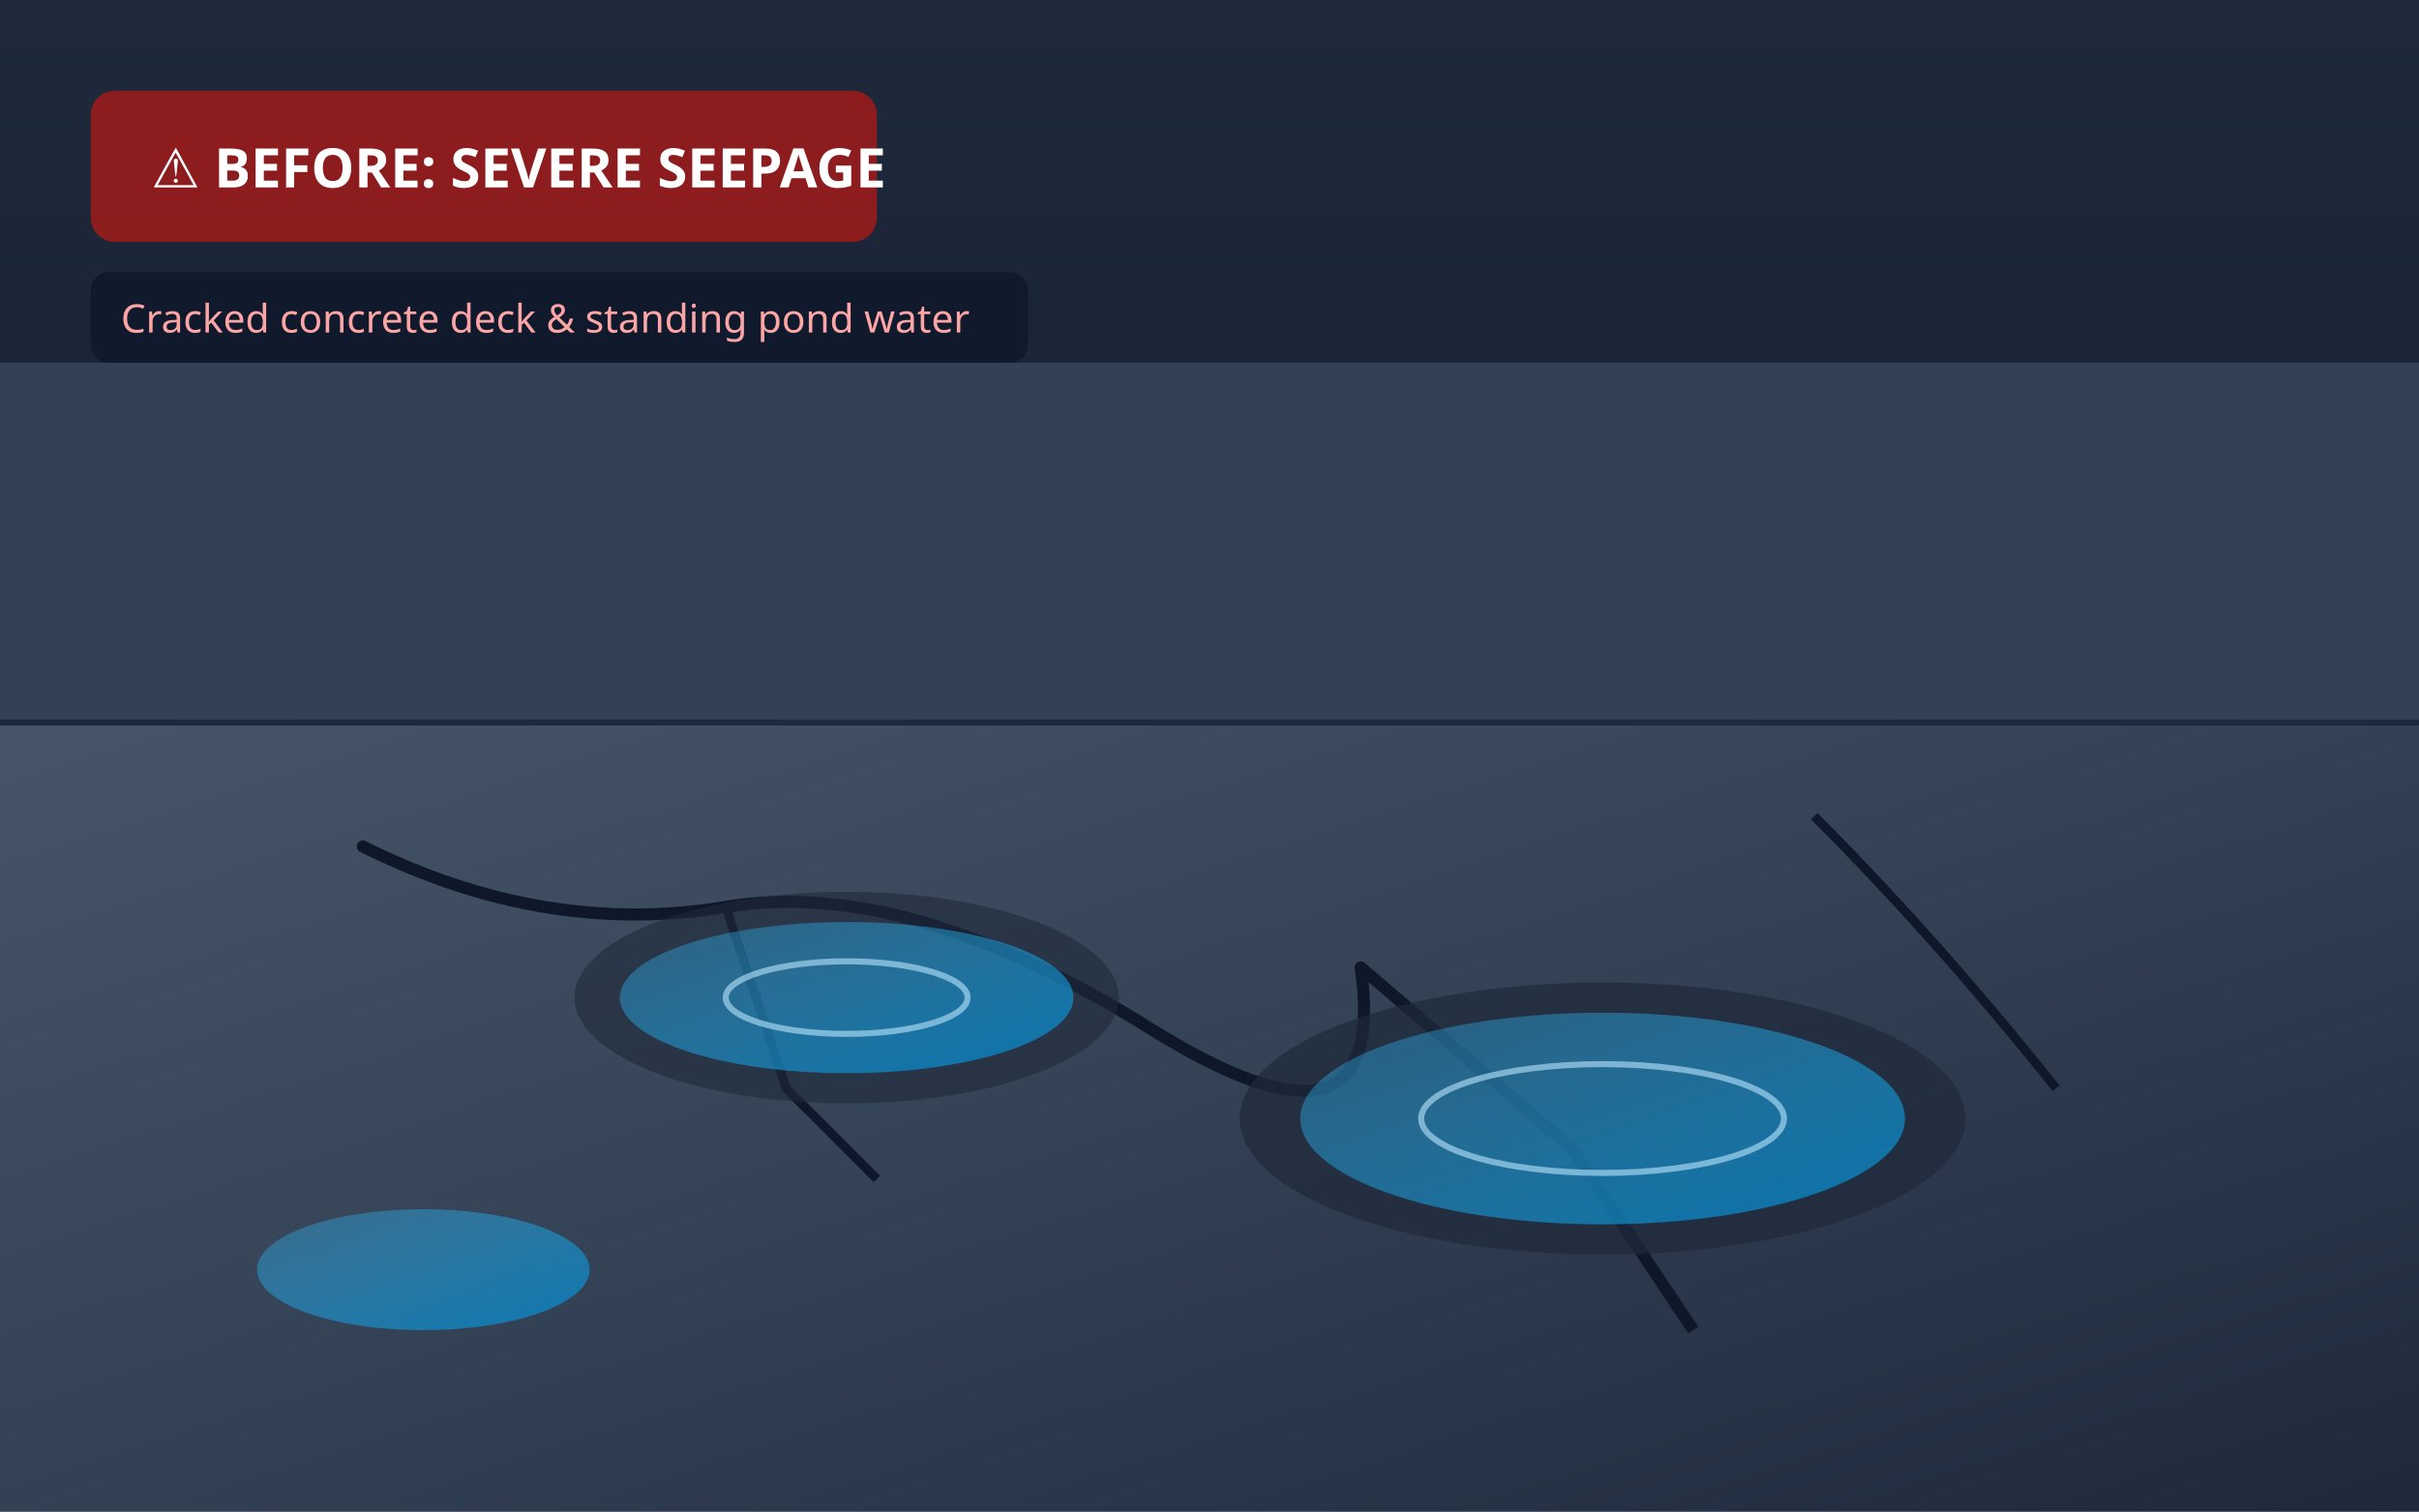
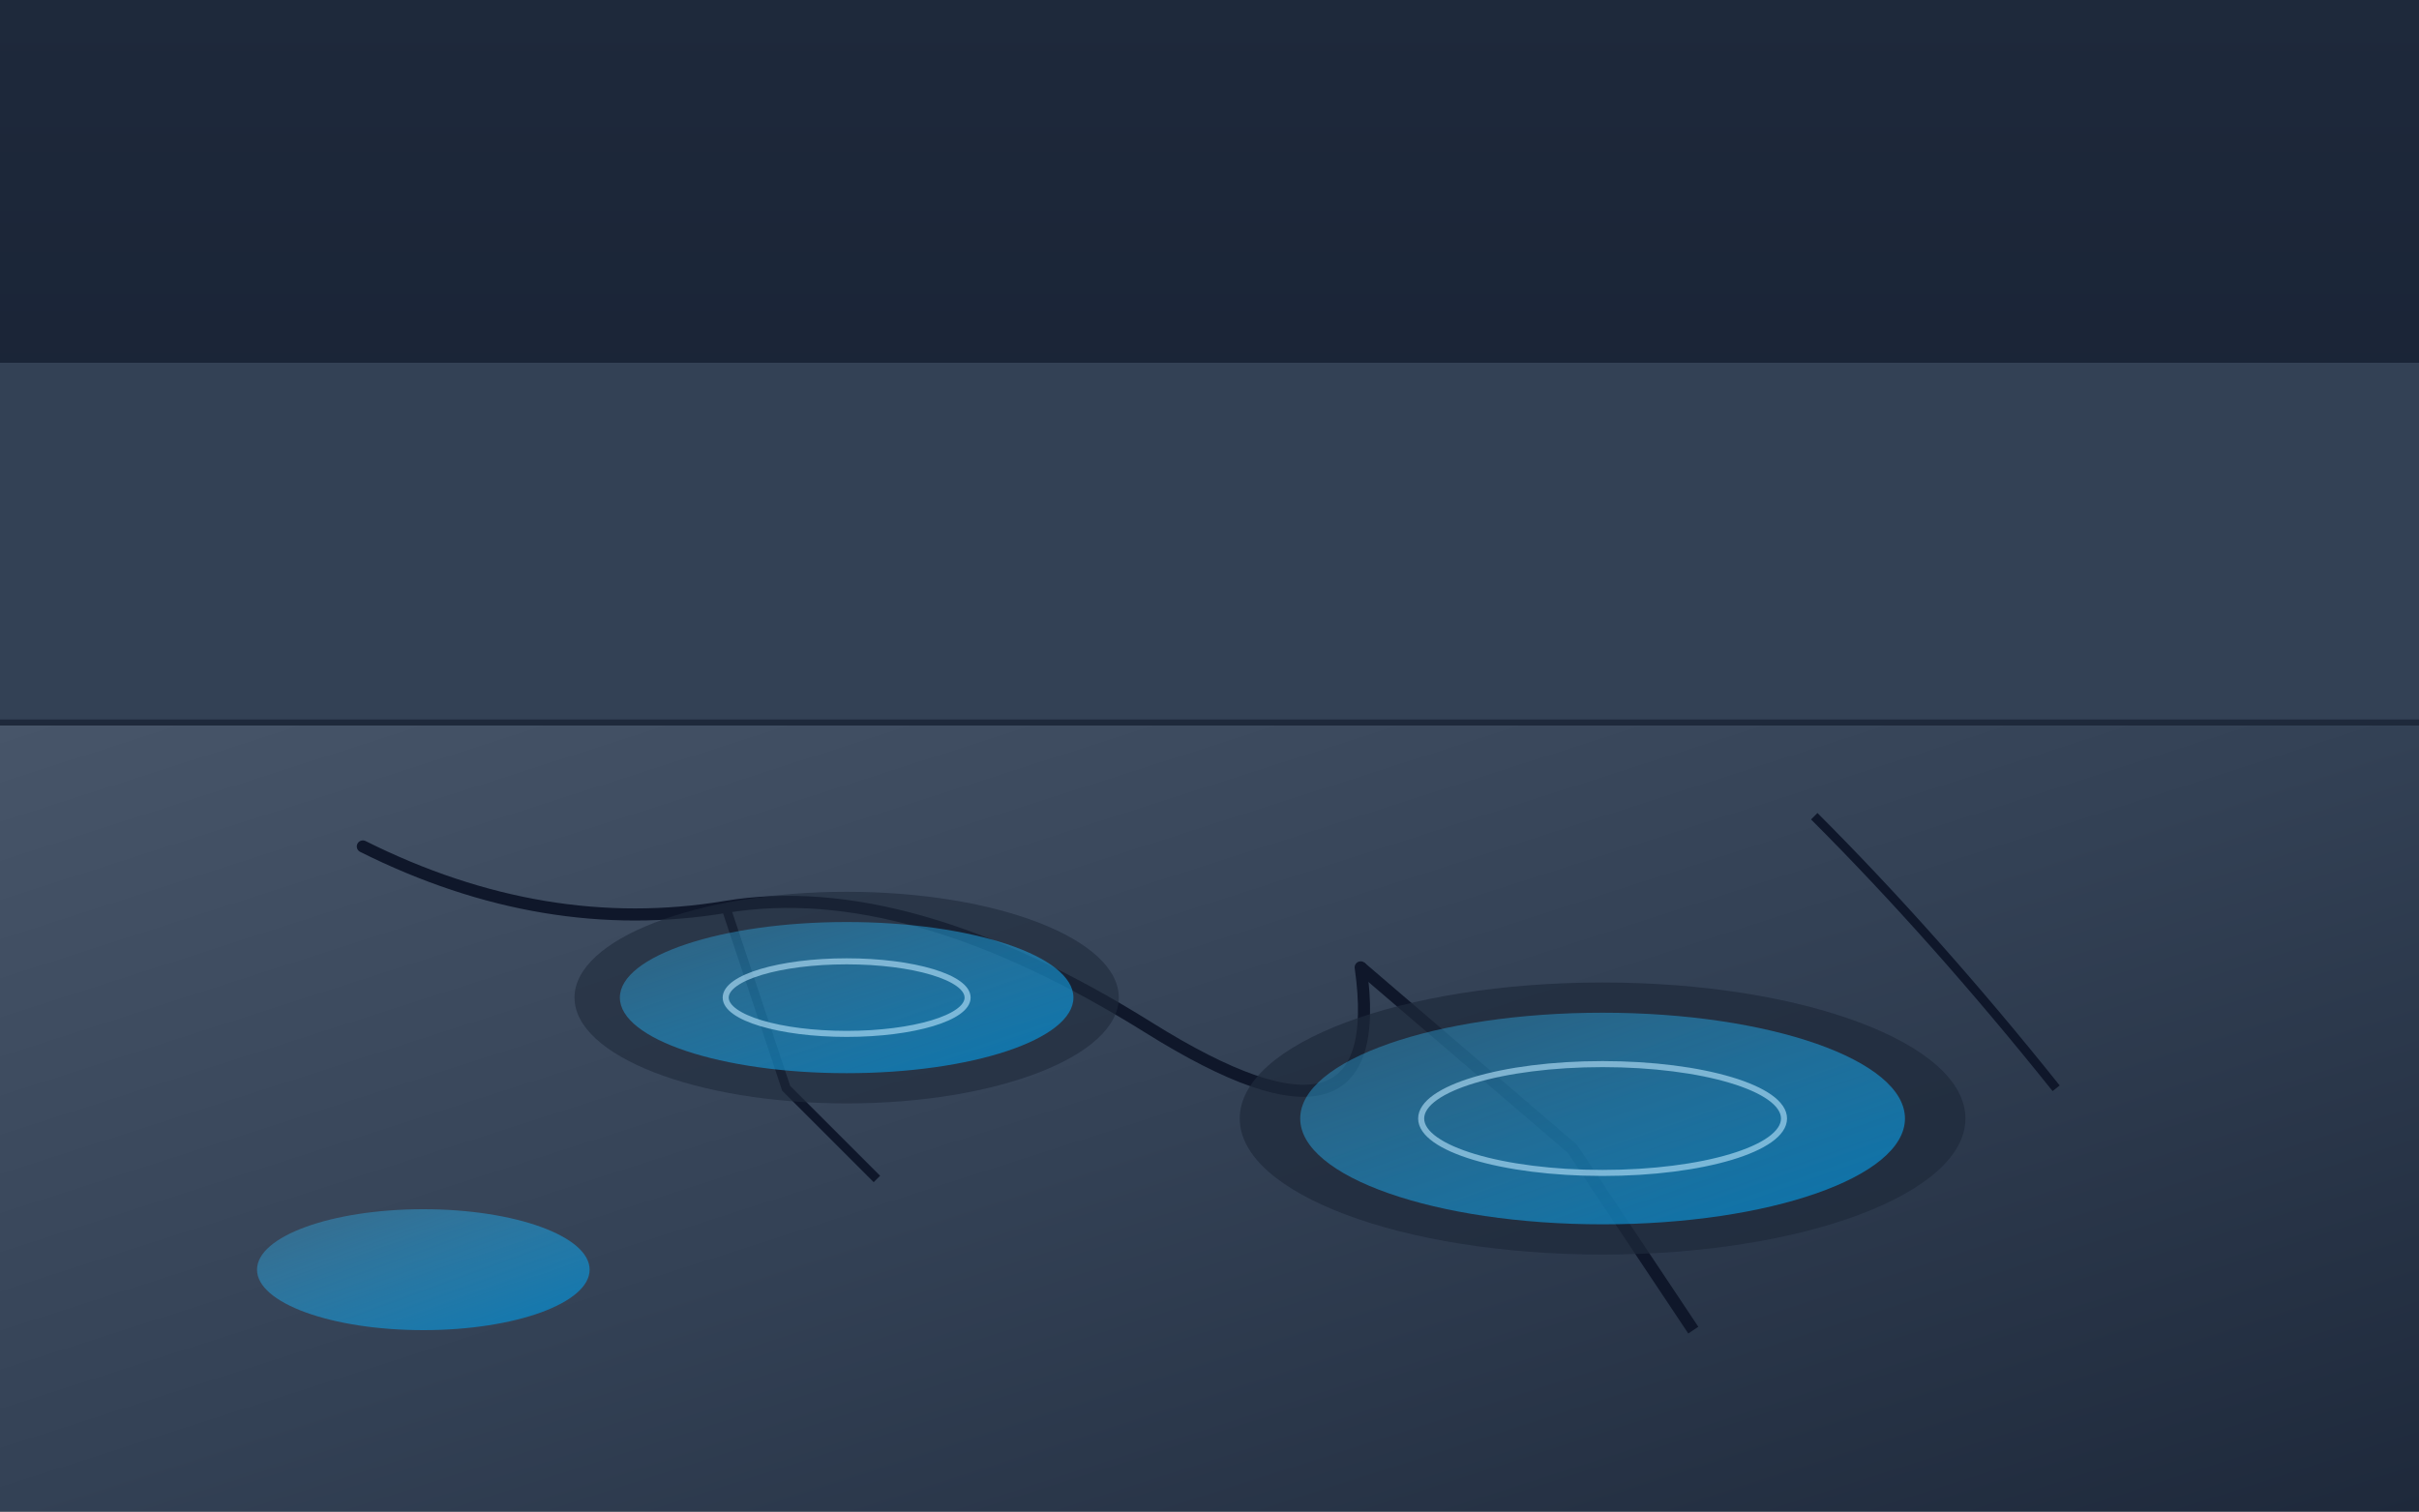
<svg xmlns="http://www.w3.org/2000/svg" viewBox="0 0 800 500" width="800" height="500">
  <defs>
+     <style>text, rect[rx="8"], rect[rx="6"] { display: none; }</style>
    <linearGradient id="skyGrad" x1="0%" y1="0%" x2="0%" y2="100%">
      <stop offset="0%" stop-color="#1e293b" />
      <stop offset="100%" stop-color="#0f172a" />
    </linearGradient>
    <linearGradient id="terraceBefore" x1="0%" y1="0%" x2="100%" y2="100%">
      <stop offset="0%" stop-color="#475569" />
      <stop offset="50%" stop-color="#334155" />
      <stop offset="100%" stop-color="#1e293b" />
    </linearGradient>
    <linearGradient id="puddleGrad" x1="0%" y1="0%" x2="100%" y2="100%">
      <stop offset="0%" stop-color="#38bdf8" stop-opacity="0.3" />
      <stop offset="100%" stop-color="#0284c7" stop-opacity="0.8" />
    </linearGradient>
  </defs>
  <rect width="800" height="500" fill="url(#skyGrad)" />
  <polygon points="0,120 800,120 800,240 0,240" fill="#334155" />
  <line x1="0" y1="240" x2="800" y2="240" stroke="#1e293b" stroke-width="4" />
  <polygon points="0,240 800,240 800,500 0,500" fill="url(#terraceBefore)" />
  <path d="M 120,280 Q 180,310 240,300 T 380,340 T 450,320" fill="none" stroke="#0f172a" stroke-width="4" stroke-linecap="round" />
  <path d="M 240,300 L 260,360 L 290,390" fill="none" stroke="#0f172a" stroke-width="3" />
  <path d="M 450,320 L 520,380 L 560,440" fill="none" stroke="#0f172a" stroke-width="4" />
  <path d="M 600,270 Q 640,310 680,360" fill="none" stroke="#0f172a" stroke-width="3" />
  <ellipse cx="280" cy="330" rx="90" ry="35" fill="#1e293b" opacity="0.6" />
  <ellipse cx="530" cy="370" rx="120" ry="45" fill="#1e293b" opacity="0.7" />
  <ellipse cx="280" cy="330" rx="75" ry="25" fill="url(#puddleGrad)" />
  <ellipse cx="530" cy="370" rx="100" ry="35" fill="url(#puddleGrad)" />
  <ellipse cx="140" cy="420" rx="55" ry="20" fill="url(#puddleGrad)" />
  <ellipse cx="280" cy="330" rx="40" ry="12" fill="none" stroke="#bae6fd" stroke-width="2" opacity="0.6" />
  <ellipse cx="530" cy="370" rx="60" ry="18" fill="none" stroke="#bae6fd" stroke-width="2" opacity="0.6" />
  <rect x="30" y="30" width="260" height="50" rx="8" fill="#991b1b" opacity="0.9" />
  <text x="50" y="62" fill="#ffffff" font-family="system-ui, sans-serif" font-weight="bold" font-size="18">⚠️ BEFORE: SEVERE SEEPAGE</text>
  <rect x="30" y="90" width="310" height="30" rx="6" fill="#0f172a" opacity="0.8" />
  <text x="40" y="110" fill="#fca5a5" font-family="system-ui, sans-serif" font-size="13">Cracked concrete deck &amp; standing pond water</text>
</svg>
